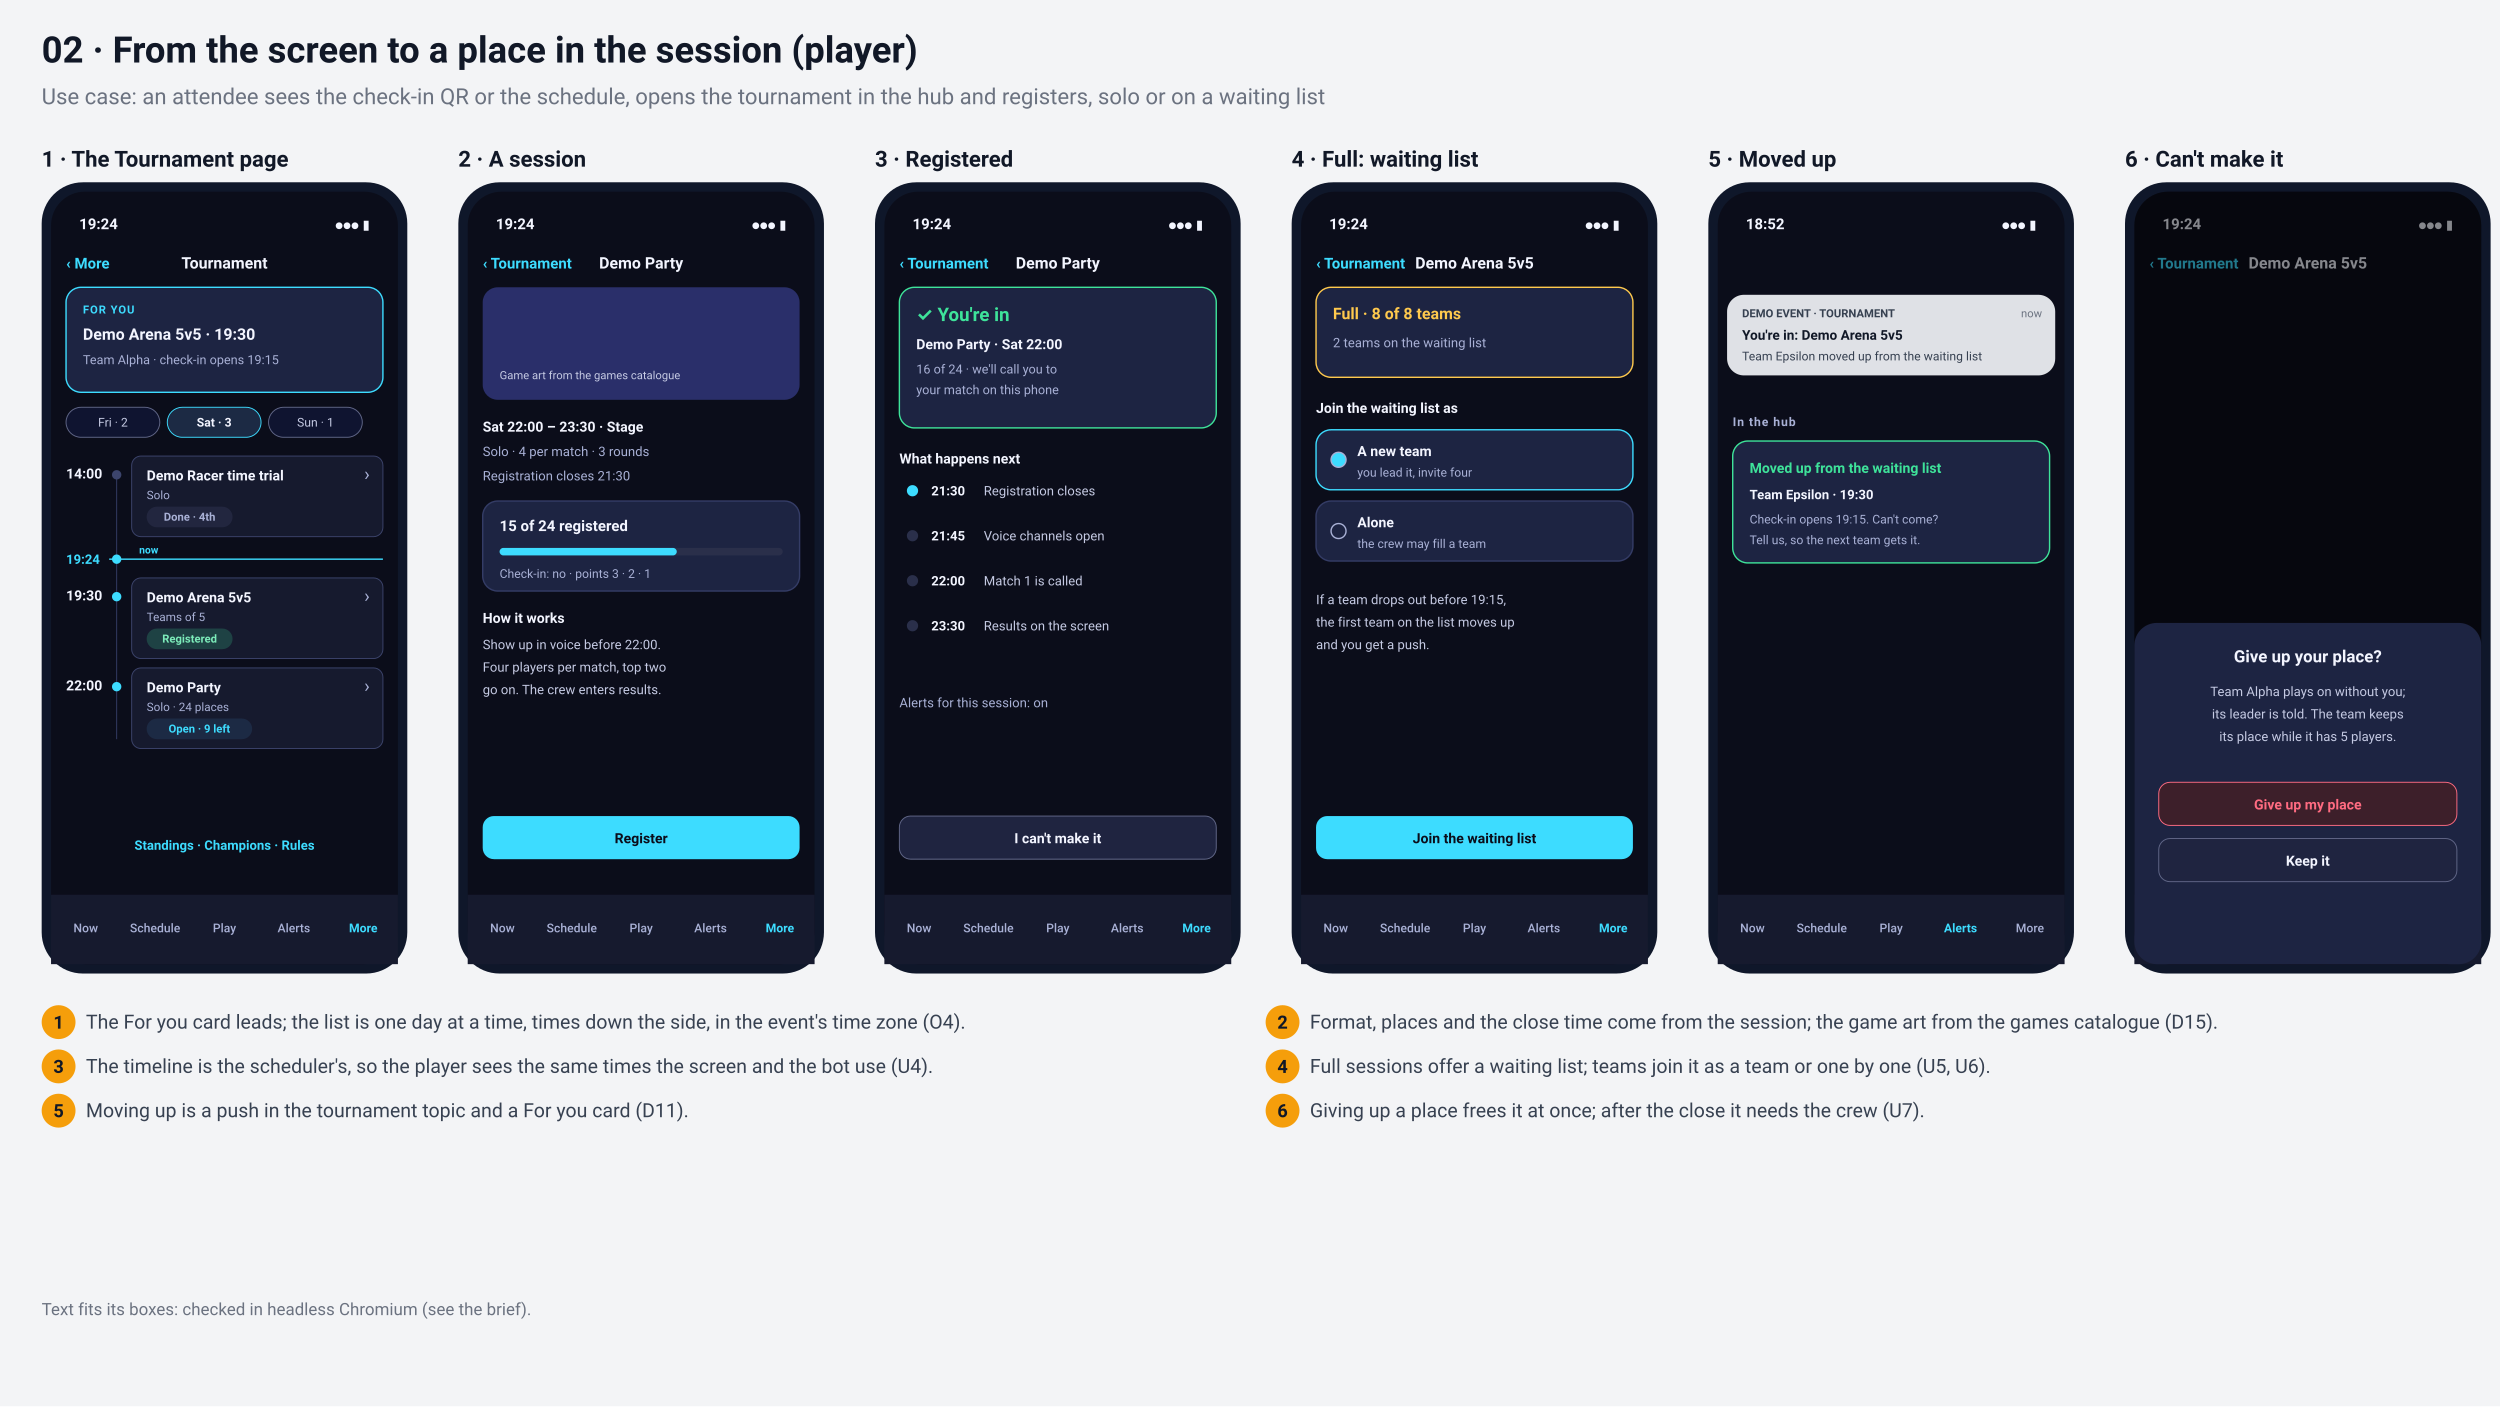
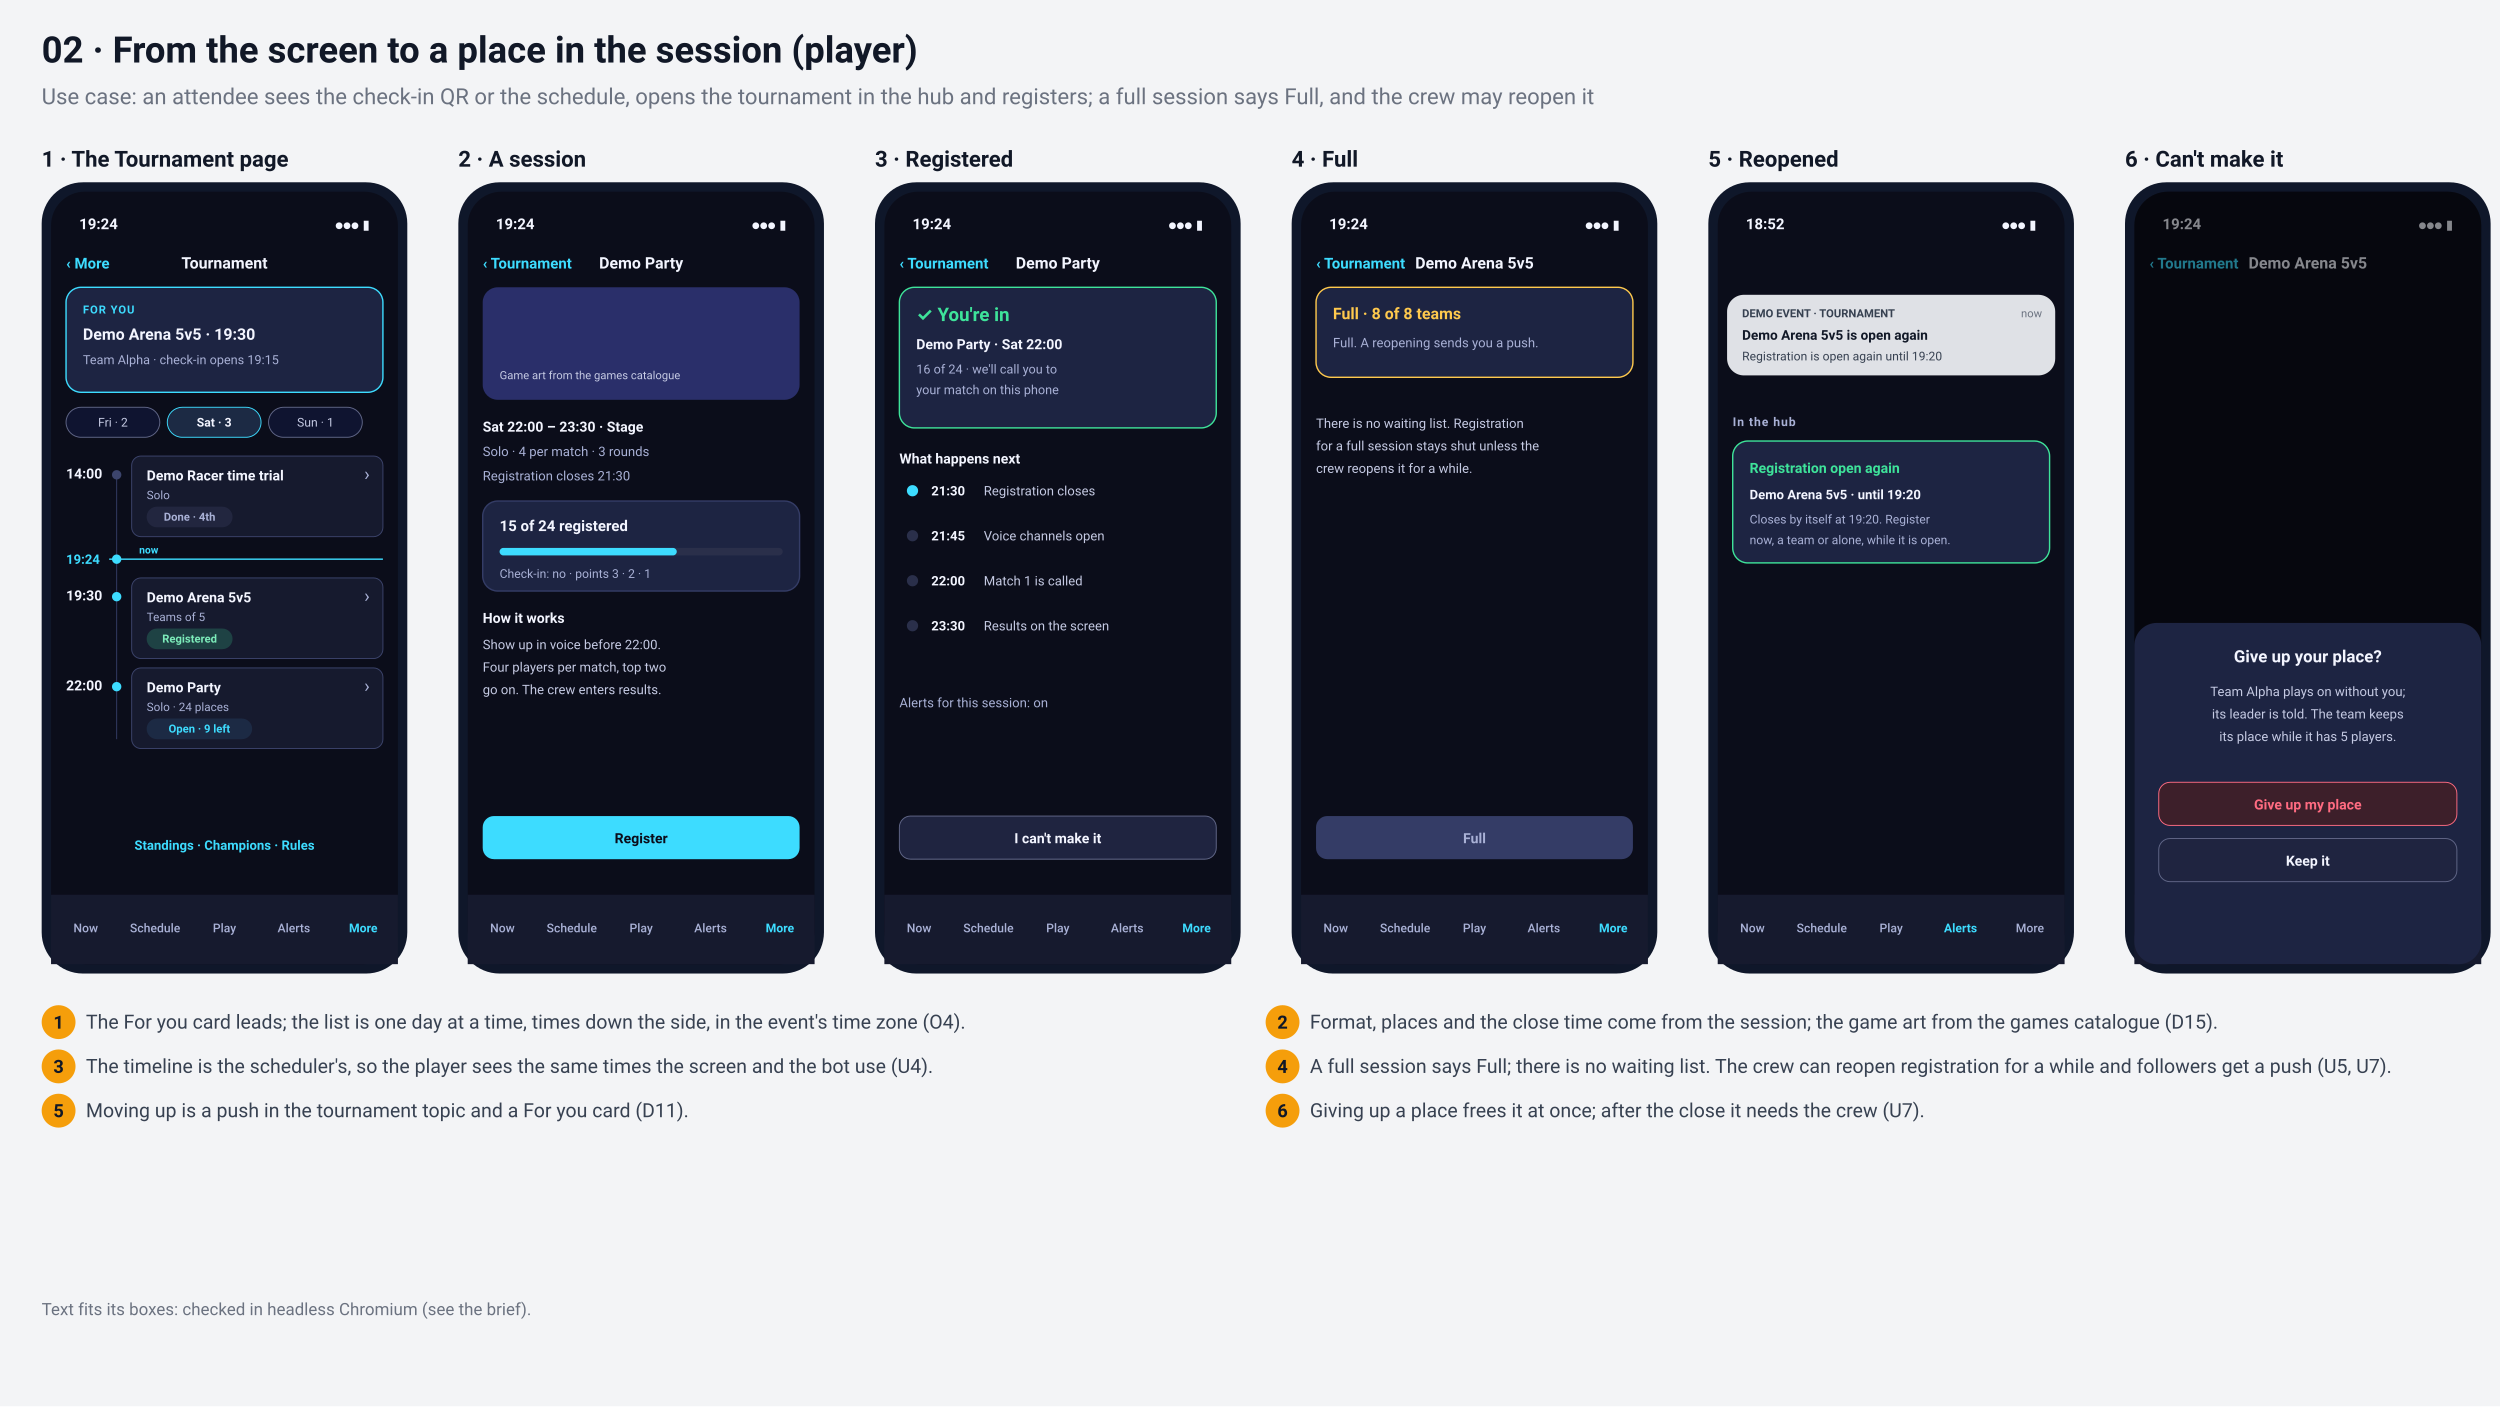
<svg xmlns="http://www.w3.org/2000/svg" viewBox="0 0 1920 1080" width="1920" height="1080" font-family="system-ui, -apple-system, 'Segoe UI', Roboto, Helvetica, Arial, sans-serif">
  <defs>
    <marker id="ah" viewBox="0 0 10 10" refX="9" refY="5" markerWidth="8" markerHeight="8" orient="auto-start-reverse">
      <path d="M0,0 L10,5 L0,10 z" fill="#6b7280" />
    </marker>
  </defs>
  <rect x="0.0" y="0.0" width="1920.0" height="1080.0" rx="0" fill="#f3f4f6" />
  <text x="32.0" y="48.0" font-size="28" fill="#111827" font-weight="700" text-anchor="start" data-box="32.0 1888.0">02 · From the screen to a place in the session (player)</text>
-   <text x="32.0" y="80.0" font-size="17" fill="#6b7280" font-weight="400" text-anchor="start" data-box="32.0 1888.0">Use case: an attendee sees the check-in QR or the schedule, opens the tournament in the hub and registers, solo or on a waiting list</text>
+   <text x="32.0" y="80.0" font-size="17" fill="#6b7280" font-weight="400" text-anchor="start" data-box="32.0 1888.0">Use case: an attendee sees the check-in QR or the schedule, opens the tournament in the hub and registers; a full session says Full, and the crew may reopen it</text>
  <text x="32.0" y="128.0" font-size="17" fill="#111827" font-weight="700" text-anchor="start" data-box="32.0 312.0">1 · The Tournament page</text>
  <text x="352.0" y="128.0" font-size="17" fill="#111827" font-weight="700" text-anchor="start" data-box="352.0 632.0">2 · A session</text>
  <text x="672.0" y="128.0" font-size="17" fill="#111827" font-weight="700" text-anchor="start" data-box="672.0 952.0">3 · Registered</text>
-   <text x="992.0" y="128.0" font-size="17" fill="#111827" font-weight="700" text-anchor="start" data-box="992.0 1272.0">4 · Full: waiting list</text>
-   <text x="1312.0" y="128.0" font-size="17" fill="#111827" font-weight="700" text-anchor="start" data-box="1312.0 1592.0">5 · Moved up</text>
+   <text x="992.0" y="128.0" font-size="17" fill="#111827" font-weight="700" text-anchor="start" data-box="992.0 1272.0">4 · Full</text>
+   <text x="1312.0" y="128.0" font-size="17" fill="#111827" font-weight="700" text-anchor="start" data-box="1312.0 1592.0">5 · Reopened</text>
  <text x="1632.0" y="128.0" font-size="17" fill="#111827" font-weight="700" text-anchor="start" data-box="1632.0 1912.0">6 · Can't make it</text>
  <g transform="translate(32.0,140.0) scale(0.72)">
    <rect x="0.0" y="0.0" width="390.0" height="844.0" rx="44" fill="#0f172a" />
    <rect x="10.0" y="10.0" width="370.0" height="824.0" rx="36" fill="#0b0d1a" />
    <text x="40.0" y="50.0" font-size="16" fill="#f3f5ff" font-weight="600" text-anchor="start">19:24</text>
    <text x="350.0" y="50.0" font-size="14" fill="#f3f5ff" font-weight="400" text-anchor="end">●●● ▮</text>
    <text x="26.0" y="92.0" font-size="16" fill="#3ddcff" font-weight="600" text-anchor="start">‹ More</text>
    <text x="195.0" y="92.0" font-size="17" fill="#f3f5ff" font-weight="700" text-anchor="middle" data-box="110.0 280.0">Tournament</text>
    <rect x="10.0" y="760.0" width="370.0" height="74.0" rx="0" fill="#161a2e" />
    <text x="47.0" y="800.0" font-size="13" fill="#a9b1d6" font-weight="500" text-anchor="middle">Now</text>
    <text x="121.0" y="800.0" font-size="13" fill="#a9b1d6" font-weight="500" text-anchor="middle">Schedule</text>
    <text x="195.0" y="800.0" font-size="13" fill="#a9b1d6" font-weight="500" text-anchor="middle">Play</text>
    <text x="269.0" y="800.0" font-size="13" fill="#a9b1d6" font-weight="500" text-anchor="middle">Alerts</text>
    <text x="343.0" y="800.0" font-size="13" fill="#3ddcff" font-weight="600" text-anchor="middle">More</text>
    <rect x="26.0" y="112.0" width="338.0" height="112.0" rx="16" fill="#1d2442" stroke="#3ddcff" stroke-width="1.5" />
    <text x="44.0" y="140.0" font-size="12" fill="#3ddcff" font-weight="700" text-anchor="start" letter-spacing="1">FOR YOU</text>
    <text x="44.0" y="168.0" font-size="17" fill="#f3f5ff" font-weight="700" text-anchor="start" data-box="44.0 350.0">Demo Arena 5v5 · 19:30</text>
    <text x="44.0" y="194.0" font-size="13.5" fill="#a9b1d6" font-weight="400" text-anchor="start" data-box="44.0 350.0">Team Alpha · check-in opens 19:15</text>
    <rect x="26.0" y="240.0" width="100.0" height="32.0" rx="16.0" fill="#0f1430" stroke="#616788" stroke-width="1" />
    <text x="76.0" y="260.6" font-size="13" fill="#c5cae3" font-weight="400" text-anchor="middle" data-box="30.0 122.0">Fri · 2</text>
    <rect x="134.0" y="240.0" width="100.0" height="32.0" rx="16.0" fill="#1c2a44" stroke="#3ddcff" stroke-width="1" />
    <text x="184.0" y="260.6" font-size="13" fill="#f3f5ff" font-weight="600" text-anchor="middle" data-box="138.0 230.0">Sat · 3</text>
    <rect x="242.0" y="240.0" width="100.0" height="32.0" rx="16.0" fill="#0f1430" stroke="#616788" stroke-width="1" />
    <text x="292.0" y="260.6" font-size="13" fill="#c5cae3" font-weight="400" text-anchor="middle" data-box="246.0 338.0">Sun · 1</text>
    <line x1="80.0" y1="312.0" x2="80.0" y2="594.0" stroke="#343c66" stroke-width="1" />
    <text x="26.0" y="316.0" font-size="15" fill="#f3f5ff" font-weight="700" text-anchor="start" data-box="26.0 68.0">14:00</text>
    <circle cx="80.0" cy="312.0" r="5" fill="#3c446c" />
    <rect x="96.0" y="292.0" width="268.0" height="86.0" rx="10" fill="#161a2e" stroke="#3c446c" stroke-width="1" />
    <text x="350.0" y="318.0" font-size="20" fill="#a9b1d6" font-weight="400" text-anchor="end">›</text>
    <text x="112.0" y="318.0" font-size="15" fill="#f3f5ff" font-weight="600" text-anchor="start" data-box="112.0 324.0">Demo Racer time trial</text>
    <text x="112.0" y="338.0" font-size="12.5" fill="#a9b1d6" font-weight="400" text-anchor="start" data-box="112.0 348.0">Solo</text>
    <rect x="112.0" y="346.0" width="91.6" height="22.0" rx="11" fill="#22263f" />
    <text x="157.8" y="361.0" font-size="12" fill="#a9b1d6" font-weight="600" text-anchor="middle" data-box="116.0 199.6">Done · 4th</text>
    <line x1="72.0" y1="402.0" x2="364.0" y2="402.0" stroke="#3ddcff" stroke-width="1.5" />
    <circle cx="80.0" cy="402.0" r="5" fill="#3ddcff" />
    <text x="26.0" y="407.0" font-size="14" fill="#3ddcff" font-weight="700" text-anchor="start" data-box="26.0 66.0">19:24</text>
    <text x="104.0" y="396.0" font-size="11" fill="#3ddcff" font-weight="700" text-anchor="start" data-box="96.0 176.0">now</text>
    <text x="26.0" y="446.0" font-size="15" fill="#f3f5ff" font-weight="700" text-anchor="start" data-box="26.0 68.0">19:30</text>
    <circle cx="80.0" cy="442.0" r="5" fill="#3ddcff" />
    <rect x="96.0" y="422.0" width="268.0" height="86.0" rx="10" fill="#161a2e" stroke="#3c446c" stroke-width="1" />
    <text x="350.0" y="448.0" font-size="20" fill="#a9b1d6" font-weight="400" text-anchor="end">›</text>
    <text x="112.0" y="448.0" font-size="15" fill="#f3f5ff" font-weight="600" text-anchor="start" data-box="112.0 324.0">Demo Arena 5v5</text>
    <text x="112.0" y="468.0" font-size="12.5" fill="#a9b1d6" font-weight="400" text-anchor="start" data-box="112.0 348.0">Teams of 5</text>
    <rect x="112.0" y="476.0" width="91.6" height="22.0" rx="11" fill="#1e4244" />
    <text x="157.8" y="491.0" font-size="12" fill="#7cecba" font-weight="600" text-anchor="middle" data-box="116.0 199.6">Registered</text>
    <text x="26.0" y="542.0" font-size="15" fill="#f3f5ff" font-weight="700" text-anchor="start" data-box="26.0 68.0">22:00</text>
    <circle cx="80.0" cy="538.0" r="5" fill="#3ddcff" />
    <rect x="96.0" y="518.0" width="268.0" height="86.0" rx="10" fill="#161a2e" stroke="#3c446c" stroke-width="1" />
    <text x="350.0" y="544.0" font-size="20" fill="#a9b1d6" font-weight="400" text-anchor="end">›</text>
    <text x="112.0" y="544.0" font-size="15" fill="#f3f5ff" font-weight="600" text-anchor="start" data-box="112.0 324.0">Demo Party</text>
    <text x="112.0" y="564.0" font-size="12.5" fill="#a9b1d6" font-weight="400" text-anchor="start" data-box="112.0 348.0">Solo · 24 places</text>
    <rect x="112.0" y="572.0" width="112.5" height="22.0" rx="11" fill="#1c2a44" />
    <text x="168.2" y="587.0" font-size="12" fill="#3ddcff" font-weight="600" text-anchor="middle" data-box="116.0 220.5">Open · 9 left</text>
    <text x="195.0" y="712.0" font-size="14" fill="#3ddcff" font-weight="600" text-anchor="middle">Standings · Champions · Rules</text>
  </g>
  <g transform="translate(352.0,140.0) scale(0.72)">
    <rect x="0.0" y="0.0" width="390.0" height="844.0" rx="44" fill="#0f172a" />
    <rect x="10.0" y="10.0" width="370.0" height="824.0" rx="36" fill="#0b0d1a" />
    <text x="40.0" y="50.0" font-size="16" fill="#f3f5ff" font-weight="600" text-anchor="start">19:24</text>
    <text x="350.0" y="50.0" font-size="14" fill="#f3f5ff" font-weight="400" text-anchor="end">●●● ▮</text>
    <text x="26.0" y="92.0" font-size="16" fill="#3ddcff" font-weight="600" text-anchor="start">‹ Tournament</text>
    <text x="195.0" y="92.0" font-size="17" fill="#f3f5ff" font-weight="700" text-anchor="middle" data-box="110.0 280.0">Demo Party</text>
    <rect x="10.0" y="760.0" width="370.0" height="74.0" rx="0" fill="#161a2e" />
    <text x="47.0" y="800.0" font-size="13" fill="#a9b1d6" font-weight="500" text-anchor="middle">Now</text>
    <text x="121.0" y="800.0" font-size="13" fill="#a9b1d6" font-weight="500" text-anchor="middle">Schedule</text>
    <text x="195.0" y="800.0" font-size="13" fill="#a9b1d6" font-weight="500" text-anchor="middle">Play</text>
    <text x="269.0" y="800.0" font-size="13" fill="#a9b1d6" font-weight="500" text-anchor="middle">Alerts</text>
    <text x="343.0" y="800.0" font-size="13" fill="#3ddcff" font-weight="600" text-anchor="middle">More</text>
    <rect x="26.0" y="112.0" width="338.0" height="120.0" rx="16" fill="#2a2f6a" />
    <text x="44.0" y="210.0" font-size="12" fill="#c5cae3" font-weight="400" text-anchor="start" data-box="44.0 350.0">Game art from the games catalogue</text>
    <text x="26.0" y="266.0" font-size="15" fill="#f3f5ff" font-weight="600" text-anchor="start" data-box="26.0 364.0">Sat 22:00 – 23:30 · Stage</text>
    <text x="26.0" y="292.0" font-size="14" fill="#a9b1d6" font-weight="400" text-anchor="start" data-box="26.0 364.0">Solo · 4 per match · 3 rounds</text>
    <text x="26.0" y="318.0" font-size="14" fill="#a9b1d6" font-weight="400" text-anchor="start" data-box="26.0 364.0">Registration closes 21:30</text>
    <rect x="26.0" y="340.0" width="338.0" height="96.0" rx="16" fill="#1d2442" stroke="#343c66" stroke-width="1.5" />
    <text x="44.0" y="372.0" font-size="16" fill="#f3f5ff" font-weight="700" text-anchor="start" data-box="44.0 346.0">15 of 24 registered</text>
    <rect x="44.0" y="390.0" width="302.0" height="8.0" rx="4" fill="#2a2f4a" />
    <rect x="44.0" y="390.0" width="189.0" height="8.0" rx="4" fill="#3ddcff" />
    <text x="44.0" y="422.0" font-size="13" fill="#a9b1d6" font-weight="400" text-anchor="start" data-box="44.0 346.0">Check-in: no · points 3 · 2 · 1</text>
    <text x="26.0" y="470.0" font-size="15" fill="#f3f5ff" font-weight="700" text-anchor="start">How it works</text>
    <text x="26.0" y="498.0" font-size="14" fill="#c5cae3" font-weight="400" text-anchor="start" data-box="26.0 364.0">Show up in voice before 22:00.</text>
    <text x="26.0" y="522.0" font-size="14" fill="#c5cae3" font-weight="400" text-anchor="start" data-box="26.0 364.0">Four players per match, top two</text>
    <text x="26.0" y="546.0" font-size="14" fill="#c5cae3" font-weight="400" text-anchor="start" data-box="26.0 364.0">go on. The crew enters results.</text>
    <rect x="26.0" y="676.0" width="338.0" height="46.0" rx="12" fill="#3ddcff" />
    <text x="195.0" y="705.0" font-size="15" fill="#0b0d1a" font-weight="700" text-anchor="middle" data-box="32.0 358.0">Register</text>
  </g>
  <g transform="translate(672.0,140.0) scale(0.72)">
    <rect x="0.0" y="0.0" width="390.0" height="844.0" rx="44" fill="#0f172a" />
    <rect x="10.0" y="10.0" width="370.0" height="824.0" rx="36" fill="#0b0d1a" />
    <text x="40.0" y="50.0" font-size="16" fill="#f3f5ff" font-weight="600" text-anchor="start">19:24</text>
    <text x="350.0" y="50.0" font-size="14" fill="#f3f5ff" font-weight="400" text-anchor="end">●●● ▮</text>
    <text x="26.0" y="92.0" font-size="16" fill="#3ddcff" font-weight="600" text-anchor="start">‹ Tournament</text>
    <text x="195.0" y="92.0" font-size="17" fill="#f3f5ff" font-weight="700" text-anchor="middle" data-box="110.0 280.0">Demo Party</text>
    <rect x="10.0" y="760.0" width="370.0" height="74.0" rx="0" fill="#161a2e" />
    <text x="47.0" y="800.0" font-size="13" fill="#a9b1d6" font-weight="500" text-anchor="middle">Now</text>
    <text x="121.0" y="800.0" font-size="13" fill="#a9b1d6" font-weight="500" text-anchor="middle">Schedule</text>
    <text x="195.0" y="800.0" font-size="13" fill="#a9b1d6" font-weight="500" text-anchor="middle">Play</text>
    <text x="269.0" y="800.0" font-size="13" fill="#a9b1d6" font-weight="500" text-anchor="middle">Alerts</text>
    <text x="343.0" y="800.0" font-size="13" fill="#3ddcff" font-weight="600" text-anchor="middle">More</text>
    <rect x="26.0" y="112.0" width="338.0" height="150.0" rx="16" fill="#1d2442" stroke="#3ee39a" stroke-width="1.5" />
    <text x="44.0" y="148.0" font-size="20" fill="#3ee39a" font-weight="700" text-anchor="start">✓ You're in</text>
    <text x="44.0" y="178.0" font-size="15" fill="#f3f5ff" font-weight="600" text-anchor="start" data-box="44.0 346.0">Demo Party · Sat 22:00</text>
    <text x="44.0" y="204.0" font-size="13.5" fill="#a9b1d6" font-weight="400" text-anchor="start" data-box="44.0 346.0">16 of 24 · we'll call you to</text>
    <text x="44.0" y="226.0" font-size="13.5" fill="#a9b1d6" font-weight="400" text-anchor="start" data-box="44.0 346.0">your match on this phone</text>
    <text x="26.0" y="300.0" font-size="15" fill="#f3f5ff" font-weight="700" text-anchor="start">What happens next</text>
    <circle cx="40.0" cy="329.0" r="6" fill="#3ddcff" />
    <text x="60.0" y="334.0" font-size="14" fill="#f3f5ff" font-weight="700" text-anchor="start">21:30</text>
    <text x="116.0" y="334.0" font-size="14" fill="#c5cae3" font-weight="400" text-anchor="start" data-box="116.0 364.0">Registration closes</text>
    <circle cx="40.0" cy="377.0" r="6" fill="#2a2f4a" />
    <text x="60.0" y="382.0" font-size="14" fill="#f3f5ff" font-weight="700" text-anchor="start">21:45</text>
    <text x="116.0" y="382.0" font-size="14" fill="#c5cae3" font-weight="400" text-anchor="start" data-box="116.0 364.0">Voice channels open</text>
    <circle cx="40.0" cy="425.0" r="6" fill="#2a2f4a" />
    <text x="60.0" y="430.0" font-size="14" fill="#f3f5ff" font-weight="700" text-anchor="start">22:00</text>
    <text x="116.0" y="430.0" font-size="14" fill="#c5cae3" font-weight="400" text-anchor="start" data-box="116.0 364.0">Match 1 is called</text>
    <circle cx="40.0" cy="473.0" r="6" fill="#2a2f4a" />
    <text x="60.0" y="478.0" font-size="14" fill="#f3f5ff" font-weight="700" text-anchor="start">23:30</text>
    <text x="116.0" y="478.0" font-size="14" fill="#c5cae3" font-weight="400" text-anchor="start" data-box="116.0 364.0">Results on the screen</text>
    <text x="26.0" y="560.0" font-size="14" fill="#a9b1d6" font-weight="400" text-anchor="start" data-box="26.0 364.0">Alerts for this session: on</text>
    <rect x="26.0" y="676.0" width="338.0" height="46.0" rx="12" fill="#1f2440" stroke="#616788" stroke-width="1" />
    <text x="195.0" y="705.0" font-size="15" fill="#f3f5ff" font-weight="700" text-anchor="middle" data-box="32.0 358.0">I can't make it</text>
  </g>
  <g transform="translate(992.0,140.0) scale(0.72)">
    <rect x="0.0" y="0.0" width="390.0" height="844.0" rx="44" fill="#0f172a" />
    <rect x="10.0" y="10.0" width="370.0" height="824.0" rx="36" fill="#0b0d1a" />
    <text x="40.0" y="50.0" font-size="16" fill="#f3f5ff" font-weight="600" text-anchor="start">19:24</text>
    <text x="350.0" y="50.0" font-size="14" fill="#f3f5ff" font-weight="400" text-anchor="end">●●● ▮</text>
    <text x="26.0" y="92.0" font-size="16" fill="#3ddcff" font-weight="600" text-anchor="start">‹ Tournament</text>
    <text x="195.0" y="92.0" font-size="17" fill="#f3f5ff" font-weight="700" text-anchor="middle" data-box="110.0 280.0">Demo Arena 5v5</text>
    <rect x="10.0" y="760.0" width="370.0" height="74.0" rx="0" fill="#161a2e" />
    <text x="47.0" y="800.0" font-size="13" fill="#a9b1d6" font-weight="500" text-anchor="middle">Now</text>
    <text x="121.0" y="800.0" font-size="13" fill="#a9b1d6" font-weight="500" text-anchor="middle">Schedule</text>
    <text x="195.0" y="800.0" font-size="13" fill="#a9b1d6" font-weight="500" text-anchor="middle">Play</text>
    <text x="269.0" y="800.0" font-size="13" fill="#a9b1d6" font-weight="500" text-anchor="middle">Alerts</text>
    <text x="343.0" y="800.0" font-size="13" fill="#3ddcff" font-weight="600" text-anchor="middle">More</text>
    <rect x="26.0" y="112.0" width="338.0" height="96.0" rx="16" fill="#1d2442" stroke="#ffc94d" stroke-width="1.5" />
    <text x="44.0" y="146.0" font-size="17" fill="#ffc94d" font-weight="700" text-anchor="start" data-box="44.0 346.0">Full · 8 of 8 teams</text>
-     <text x="44.0" y="176.0" font-size="14" fill="#a9b1d6" font-weight="400" text-anchor="start" data-box="44.0 346.0">2 teams on the waiting list</text>
-     <text x="26.0" y="246.0" font-size="15" fill="#f3f5ff" font-weight="700" text-anchor="start">Join the waiting list as</text>
-     <rect x="26.0" y="264.0" width="338.0" height="64.0" rx="16" fill="#1d2442" stroke="#3ddcff" stroke-width="1.5" />
-     <circle cx="50.0" cy="296.0" r="8" fill="#3ddcff" stroke="#a9b1d6" stroke-width="1.5" />
-     <text x="70.0" y="292.0" font-size="15" fill="#f3f5ff" font-weight="600" text-anchor="start" data-box="70.0 346.0">A new team</text>
-     <text x="70.0" y="314.0" font-size="13" fill="#a9b1d6" font-weight="400" text-anchor="start" data-box="70.0 346.0">you lead it, invite four</text>
-     <rect x="26.0" y="340.0" width="338.0" height="64.0" rx="16" fill="#1d2442" stroke="#343c66" stroke-width="1.5" />
-     <circle cx="50.0" cy="372.0" r="8" fill="none" stroke="#a9b1d6" stroke-width="1.5" />
-     <text x="70.0" y="368.0" font-size="15" fill="#f3f5ff" font-weight="600" text-anchor="start" data-box="70.0 346.0">Alone</text>
-     <text x="70.0" y="390.0" font-size="13" fill="#a9b1d6" font-weight="400" text-anchor="start" data-box="70.0 346.0">the crew may fill a team</text>
-     <text x="26.0" y="450.0" font-size="14" fill="#c5cae3" font-weight="400" text-anchor="start" data-box="26.0 364.0">If a team drops out before 19:15,</text>
-     <text x="26.0" y="474.0" font-size="14" fill="#c5cae3" font-weight="400" text-anchor="start" data-box="26.0 364.0">the first team on the list moves up</text>
-     <text x="26.0" y="498.0" font-size="14" fill="#c5cae3" font-weight="400" text-anchor="start" data-box="26.0 364.0">and you get a push.</text>
-     <rect x="26.0" y="676.0" width="338.0" height="46.0" rx="12" fill="#3ddcff" />
-     <text x="195.0" y="705.0" font-size="15" fill="#0b0d1a" font-weight="700" text-anchor="middle" data-box="32.0 358.0">Join the waiting list</text>
+     <text x="44.0" y="176.0" font-size="14" fill="#a9b1d6" font-weight="400" text-anchor="start" data-box="44.0 346.0">Full. A reopening sends you a push.</text>
+     <text x="26.0" y="262.0" font-size="14" fill="#c5cae3" font-weight="400" text-anchor="start" data-box="26.0 364.0">There is no waiting list. Registration</text>
+     <text x="26.0" y="286.0" font-size="14" fill="#c5cae3" font-weight="400" text-anchor="start" data-box="26.0 364.0">for a full session stays shut unless the</text>
+     <text x="26.0" y="310.0" font-size="14" fill="#c5cae3" font-weight="400" text-anchor="start" data-box="26.0 364.0">crew reopens it for a while.</text>
+     <rect x="26.0" y="676.0" width="338.0" height="46.0" rx="12" fill="#343c66" />
+     <text x="195.0" y="705.0" font-size="15" fill="#a9b1d6" font-weight="700" text-anchor="middle" data-box="32.0 358.0">Full</text>
  </g>
  <g transform="translate(1312.0,140.0) scale(0.72)">
    <rect x="0.0" y="0.0" width="390.0" height="844.0" rx="44" fill="#0f172a" />
    <rect x="10.0" y="10.0" width="370.0" height="824.0" rx="36" fill="#0b0d1a" />
    <text x="40.0" y="50.0" font-size="16" fill="#f3f5ff" font-weight="600" text-anchor="start">18:52</text>
    <text x="350.0" y="50.0" font-size="14" fill="#f3f5ff" font-weight="400" text-anchor="end">●●● ▮</text>
    <rect x="10.0" y="760.0" width="370.0" height="74.0" rx="0" fill="#161a2e" />
    <text x="47.0" y="800.0" font-size="13" fill="#a9b1d6" font-weight="500" text-anchor="middle">Now</text>
    <text x="121.0" y="800.0" font-size="13" fill="#a9b1d6" font-weight="500" text-anchor="middle">Schedule</text>
    <text x="195.0" y="800.0" font-size="13" fill="#a9b1d6" font-weight="500" text-anchor="middle">Play</text>
    <text x="269.0" y="800.0" font-size="13" fill="#3ddcff" font-weight="600" text-anchor="middle">Alerts</text>
    <text x="343.0" y="800.0" font-size="13" fill="#a9b1d6" font-weight="500" text-anchor="middle">More</text>
    <rect x="20.0" y="120.0" width="350.0" height="86.0" rx="18" fill="#e5e7eb" opacity="0.97" />
    <text x="36.0" y="144.0" font-size="12" fill="#374151" font-weight="600" text-anchor="start" data-box="36.0 310.0">DEMO EVENT · TOURNAMENT</text>
    <text x="356.0" y="144.0" font-size="12" fill="#6b7280" font-weight="400" text-anchor="end">now</text>
-     <text x="36.0" y="168.0" font-size="14.5" fill="#111827" font-weight="700" text-anchor="start" data-box="36.0 358.0">You're in: Demo Arena 5v5</text>
-     <text x="36.0" y="190.0" font-size="13" fill="#374151" font-weight="400" text-anchor="start" data-box="36.0 358.0">Team Epsilon moved up from the waiting list</text>
+     <text x="36.0" y="168.0" font-size="14.5" fill="#111827" font-weight="700" text-anchor="start" data-box="36.0 358.0">Demo Arena 5v5 is open again</text>
+     <text x="36.0" y="190.0" font-size="13" fill="#374151" font-weight="400" text-anchor="start" data-box="36.0 358.0">Registration is open again until 19:20</text>
    <text x="26.0" y="260.0" font-size="13" fill="#a9b1d6" font-weight="600" text-anchor="start" letter-spacing="1">In the hub</text>
    <rect x="26.0" y="276.0" width="338.0" height="130.0" rx="16" fill="#1d2442" stroke="#3ee39a" stroke-width="1.5" />
-     <text x="44.0" y="310.0" font-size="15" fill="#3ee39a" font-weight="700" text-anchor="start" data-box="44.0 346.0">Moved up from the waiting list</text>
-     <text x="44.0" y="338.0" font-size="14" fill="#f3f5ff" font-weight="600" text-anchor="start" data-box="44.0 346.0">Team Epsilon · 19:30</text>
-     <text x="44.0" y="364.0" font-size="13" fill="#a9b1d6" font-weight="400" text-anchor="start" data-box="44.0 346.0">Check-in opens 19:15. Can't come?</text>
-     <text x="44.0" y="386.0" font-size="13" fill="#a9b1d6" font-weight="400" text-anchor="start" data-box="44.0 346.0">Tell us, so the next team gets it.</text>
+     <text x="44.0" y="310.0" font-size="15" fill="#3ee39a" font-weight="700" text-anchor="start" data-box="44.0 346.0">Registration open again</text>
+     <text x="44.0" y="338.0" font-size="14" fill="#f3f5ff" font-weight="600" text-anchor="start" data-box="44.0 346.0">Demo Arena 5v5 · until 19:20</text>
+     <text x="44.0" y="364.0" font-size="13" fill="#a9b1d6" font-weight="400" text-anchor="start" data-box="44.0 346.0">Closes by itself at 19:20. Register</text>
+     <text x="44.0" y="386.0" font-size="13" fill="#a9b1d6" font-weight="400" text-anchor="start" data-box="44.0 346.0">now, a team or alone, while it is open.</text>
  </g>
  <g transform="translate(1632.0,140.0) scale(0.72)">
    <rect x="0.0" y="0.0" width="390.0" height="844.0" rx="44" fill="#0f172a" />
    <rect x="10.0" y="10.0" width="370.0" height="824.0" rx="36" fill="#0b0d1a" />
    <text x="40.0" y="50.0" font-size="16" fill="#f3f5ff" font-weight="600" text-anchor="start">19:24</text>
    <text x="350.0" y="50.0" font-size="14" fill="#f3f5ff" font-weight="400" text-anchor="end">●●● ▮</text>
    <text x="26.0" y="92.0" font-size="16" fill="#3ddcff" font-weight="600" text-anchor="start">‹ Tournament</text>
    <text x="195.0" y="92.0" font-size="17" fill="#f3f5ff" font-weight="700" text-anchor="middle" data-box="110.0 280.0">Demo Arena 5v5</text>
    <rect x="10.0" y="760.0" width="370.0" height="74.0" rx="0" fill="#161a2e" />
    <text x="47.0" y="800.0" font-size="13" fill="#a9b1d6" font-weight="500" text-anchor="middle">Now</text>
    <text x="121.0" y="800.0" font-size="13" fill="#a9b1d6" font-weight="500" text-anchor="middle">Schedule</text>
    <text x="195.0" y="800.0" font-size="13" fill="#a9b1d6" font-weight="500" text-anchor="middle">Play</text>
    <text x="269.0" y="800.0" font-size="13" fill="#a9b1d6" font-weight="500" text-anchor="middle">Alerts</text>
    <text x="343.0" y="800.0" font-size="13" fill="#3ddcff" font-weight="600" text-anchor="middle">More</text>
    <rect x="10.0" y="10.0" width="370.0" height="824.0" rx="36" fill="#000000" opacity="0.45" />
    <rect x="10.0" y="470.0" width="370.0" height="364.0" rx="24" fill="#1d2442" />
    <text x="195.0" y="512.0" font-size="18" fill="#f3f5ff" font-weight="700" text-anchor="middle">Give up your place?</text>
    <text x="195.0" y="548.0" font-size="14" fill="#c5cae3" font-weight="400" text-anchor="middle" data-box="36.0 354.0">Team Alpha plays on without you;</text>
    <text x="195.0" y="572.0" font-size="14" fill="#c5cae3" font-weight="400" text-anchor="middle" data-box="36.0 354.0">its leader is told. The team keeps</text>
    <text x="195.0" y="596.0" font-size="14" fill="#c5cae3" font-weight="400" text-anchor="middle" data-box="36.0 354.0">its place while it has 5 players.</text>
    <rect x="36.0" y="640.0" width="318.0" height="46.0" rx="12" fill="#3d1f2a" stroke="#ff6b81" stroke-width="1" />
    <text x="195.0" y="669.0" font-size="15" fill="#ff6b81" font-weight="700" text-anchor="middle" data-box="42.0 348.0">Give up my place</text>
    <rect x="36.0" y="700.0" width="318.0" height="46.0" rx="12" fill="#1f2440" stroke="#616788" stroke-width="1" />
    <text x="195.0" y="729.0" font-size="15" fill="#f3f5ff" font-weight="700" text-anchor="middle" data-box="42.0 348.0">Keep it</text>
  </g>
  <circle cx="45.0" cy="785.0" r="13" fill="#f59e0b" />
  <text x="45.0" y="790.0" font-size="14" fill="#111827" font-weight="700" text-anchor="middle">1</text>
  <text x="66.0" y="790.0" font-size="15" fill="#374151" font-weight="400" text-anchor="start" data-box="66.0 932.0">The For you card leads; the list is one day at a time, times down the side, in the event's time zone (O4).</text>
  <circle cx="985.0" cy="785.0" r="13" fill="#f59e0b" />
  <text x="985.0" y="790.0" font-size="14" fill="#111827" font-weight="700" text-anchor="middle">2</text>
  <text x="1006.0" y="790.0" font-size="15" fill="#374151" font-weight="400" text-anchor="start" data-box="1006.0 1872.0">Format, places and the close time come from the session; the game art from the games catalogue (D15).</text>
  <circle cx="45.0" cy="819.0" r="13" fill="#f59e0b" />
  <text x="45.0" y="824.0" font-size="14" fill="#111827" font-weight="700" text-anchor="middle">3</text>
  <text x="66.0" y="824.0" font-size="15" fill="#374151" font-weight="400" text-anchor="start" data-box="66.0 932.0">The timeline is the scheduler's, so the player sees the same times the screen and the bot use (U4).</text>
  <circle cx="985.0" cy="819.0" r="13" fill="#f59e0b" />
  <text x="985.0" y="824.0" font-size="14" fill="#111827" font-weight="700" text-anchor="middle">4</text>
-   <text x="1006.0" y="824.0" font-size="15" fill="#374151" font-weight="400" text-anchor="start" data-box="1006.0 1872.0">Full sessions offer a waiting list; teams join it as a team or one by one (U5, U6).</text>
+   <text x="1006.0" y="824.0" font-size="15" fill="#374151" font-weight="400" text-anchor="start" data-box="1006.0 1872.0">A full session says Full; there is no waiting list. The crew can reopen registration for a while and followers get a push (U5, U7).</text>
  <circle cx="45.0" cy="853.0" r="13" fill="#f59e0b" />
  <text x="45.0" y="858.0" font-size="14" fill="#111827" font-weight="700" text-anchor="middle">5</text>
  <text x="66.0" y="858.0" font-size="15" fill="#374151" font-weight="400" text-anchor="start" data-box="66.0 932.0">Moving up is a push in the tournament topic and a For you card (D11).</text>
  <circle cx="985.0" cy="853.0" r="13" fill="#f59e0b" />
  <text x="985.0" y="858.0" font-size="14" fill="#111827" font-weight="700" text-anchor="middle">6</text>
  <text x="1006.0" y="858.0" font-size="15" fill="#374151" font-weight="400" text-anchor="start" data-box="1006.0 1872.0">Giving up a place frees it at once; after the close it needs the crew (U7).</text>
  <text x="32.0" y="1010.0" font-size="13" fill="#6b7280" font-weight="400" text-anchor="start">Text fits its boxes: checked in headless Chromium (see the brief).</text>
</svg>
